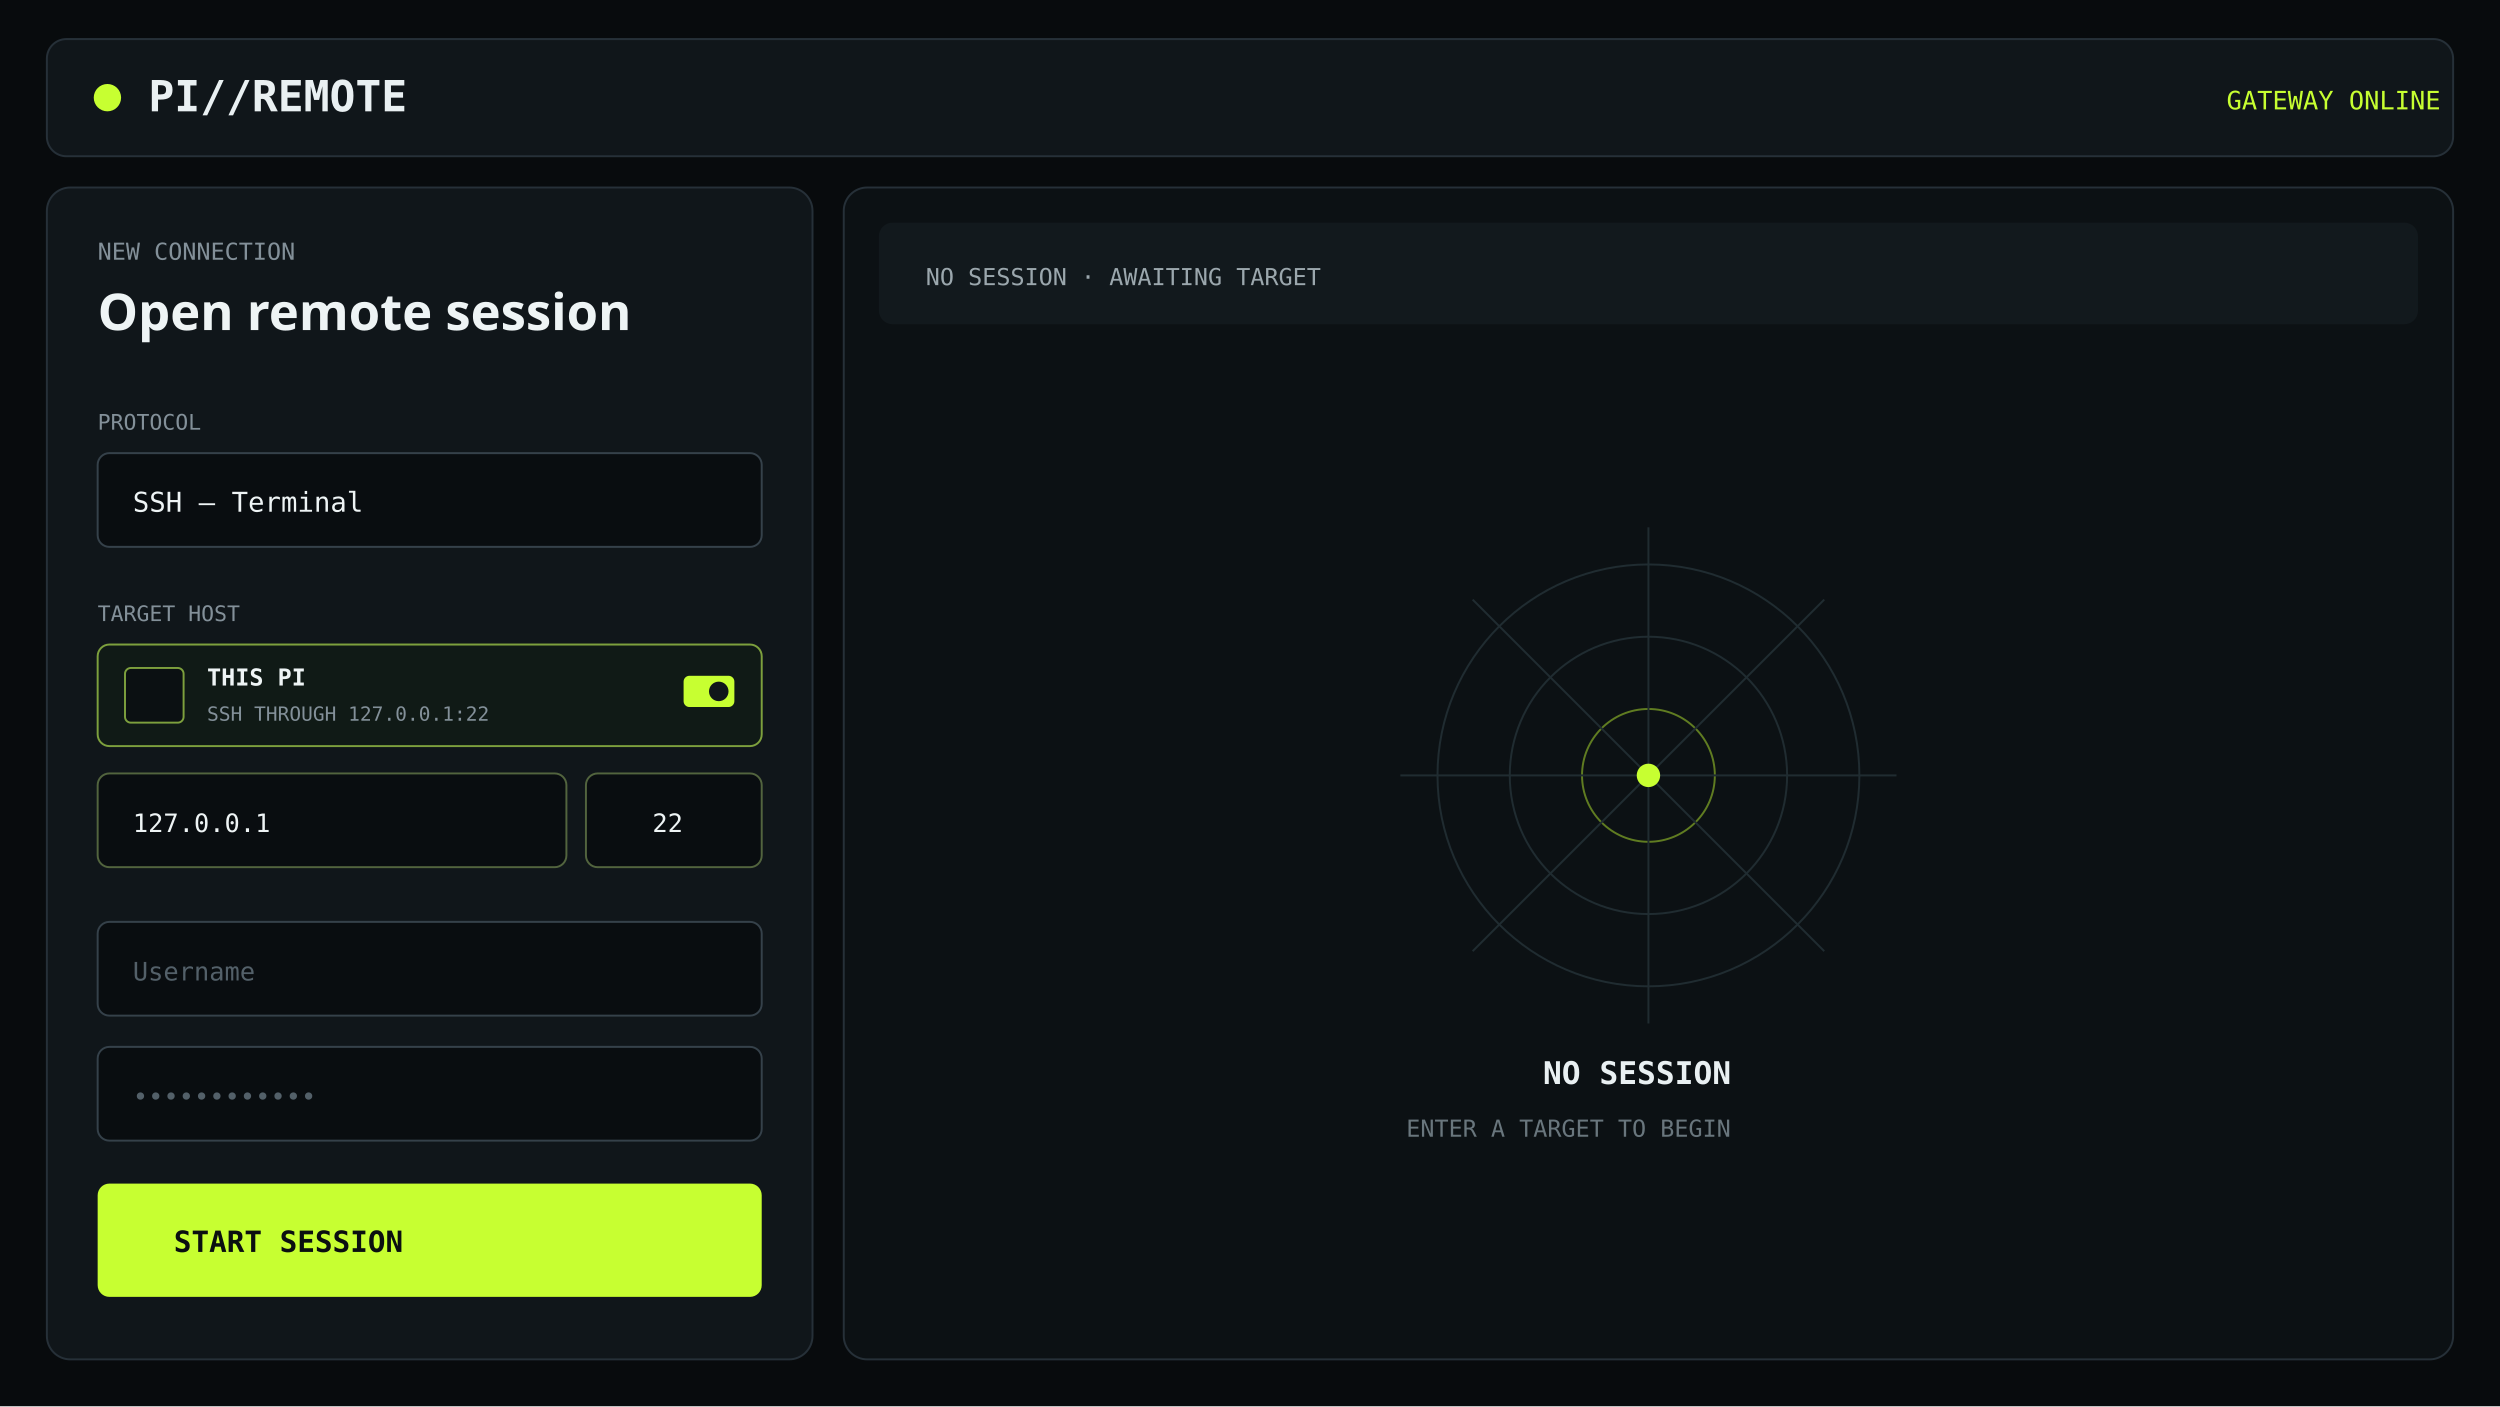
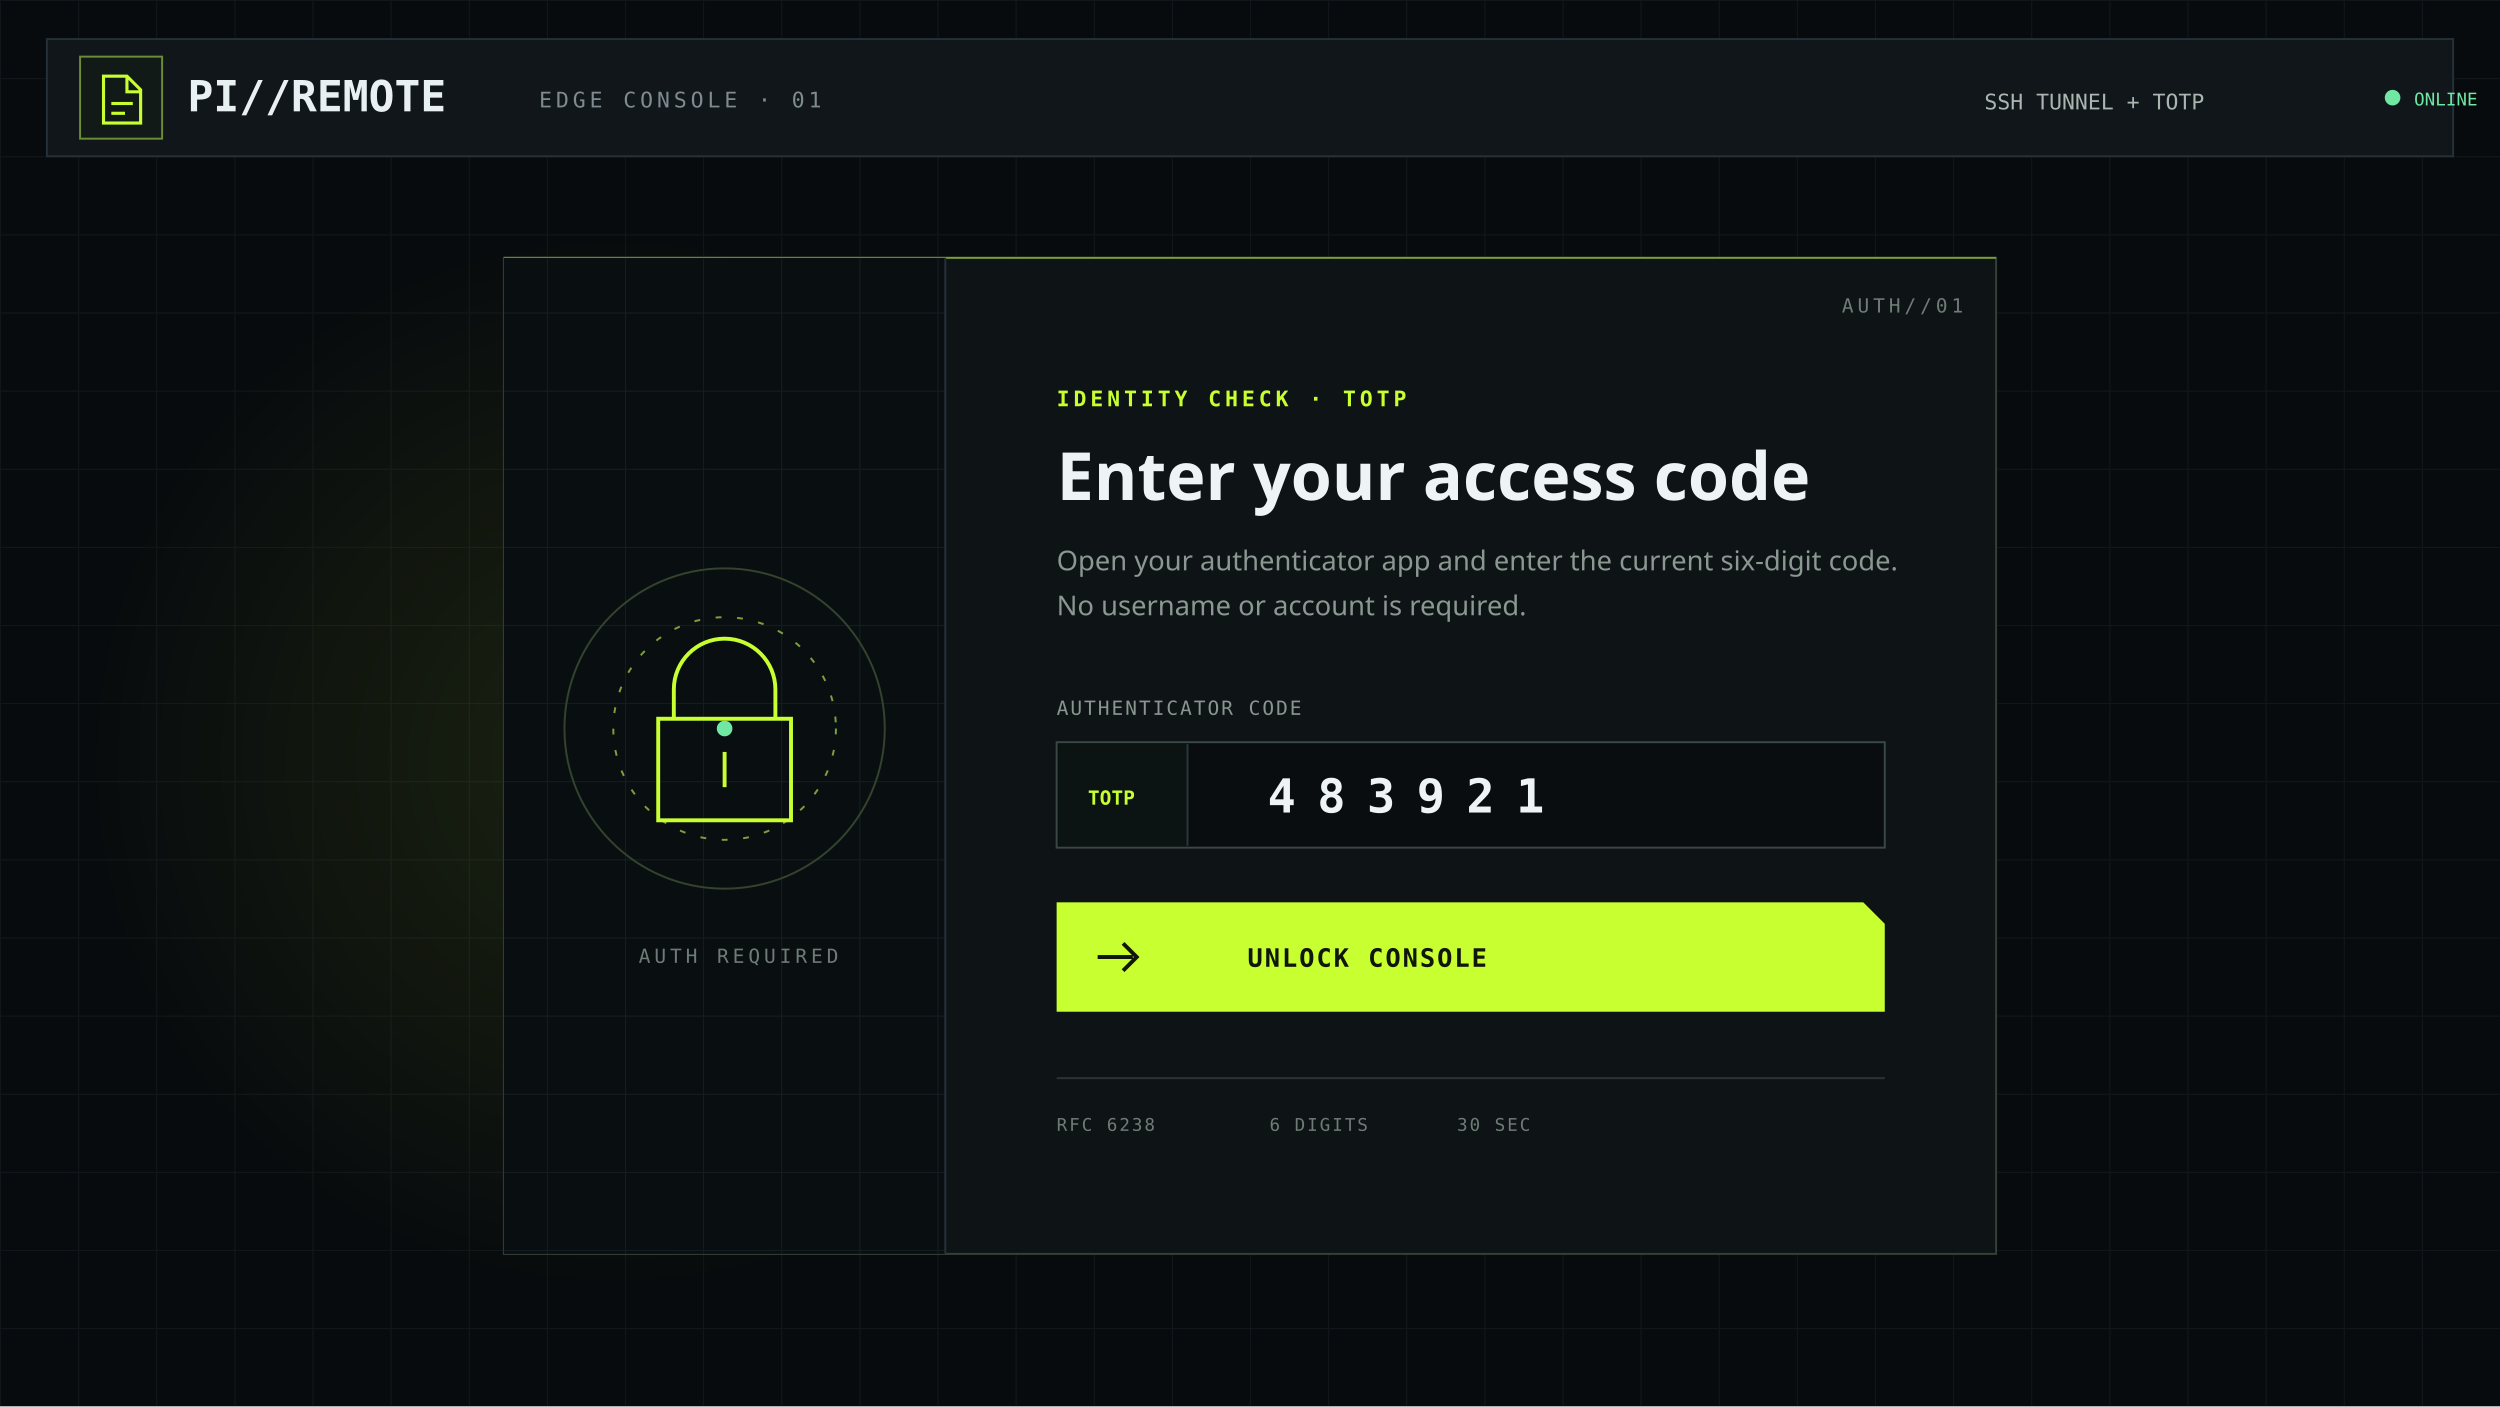
<svg xmlns="http://www.w3.org/2000/svg" width="1280" height="720" viewBox="0 0 1280 720" role="img" aria-labelledby="title desc">
+   <defs>
+     <pattern id="grid" width="40" height="40" patternUnits="userSpaceOnUse">
+       <path d="M40 0H0v40" fill="none" stroke="#182226" stroke-width="1" />
+     </pattern>
+     <radialGradient id="glow" cx="50%" cy="50%" r="50%">
+       <stop offset="0" stop-color="#c7ff31" stop-opacity=".1" />
+       <stop offset="1" stop-color="#c7ff31" stop-opacity="0" />
+     </radialGradient>
+   </defs>
  <rect width="1280" height="720" fill="#080b0d" />
-   <rect x="24" y="20" width="1232" height="60" rx="10" fill="#10161a" stroke="#263038" />
-   <circle cx="55" cy="50" r="7" fill="#c7ff31" />
-   <text x="76" y="57" fill="#e9f0f2" font-family="monospace" font-size="22" font-weight="700">PI//REMOTE</text>
-   <text x="1140" y="56" fill="#c7ff31" font-family="monospace" font-size="13">GATEWAY ONLINE</text>
-   <rect x="24" y="96" width="392" height="600" rx="12" fill="#10161a" stroke="#263038" />
-   <text x="50" y="133" fill="#839099" font-family="monospace" font-size="12">NEW CONNECTION</text>
-   <text x="50" y="169" fill="#eef4f5" font-family="sans-serif" font-size="26" font-weight="700">Open remote session</text>
-   <text x="50" y="220" fill="#839099" font-family="monospace" font-size="11">PROTOCOL</text>
-   <rect x="50" y="232" width="340" height="48" rx="6" fill="#090d10" stroke="#35414a" />
-   <text x="68" y="262" fill="#eef4f5" font-family="monospace" font-size="14">SSH — Terminal</text>
-   <text x="50" y="318" fill="#839099" font-family="monospace" font-size="11">TARGET HOST</text>
-   <rect x="50" y="330" width="340" height="52" rx="6" fill="#101a16" stroke="#7da03d" />
-   <rect x="64" y="342" width="30" height="28" rx="3" fill="#0b1012" stroke="#7da03d" />
-   <text x="106" y="351" fill="#eef4f5" font-family="monospace" font-size="12" font-weight="700">THIS PI</text>
-   <text x="106" y="369" fill="#839099" font-family="monospace" font-size="10">SSH THROUGH 127.0.0.1:22</text>
-   <rect x="350" y="346" width="26" height="16" rx="3" fill="#c7ff31" />
-   <circle cx="368" cy="354" r="5" fill="#10161a" />
-   <rect x="50" y="396" width="240" height="48" rx="6" fill="#090d10" stroke="#52643e" />
-   <text x="68" y="426" fill="#eef4f5" font-family="monospace" font-size="13">127.0.0.1</text>
-   <rect x="300" y="396" width="90" height="48" rx="6" fill="#090d10" stroke="#52643e" />
-   <text x="334" y="426" fill="#eef4f5" font-family="monospace" font-size="13">22</text>
-   <rect x="50" y="472" width="340" height="48" rx="6" fill="#090d10" stroke="#35414a" />
-   <text x="68" y="502" fill="#536069" font-family="monospace" font-size="13">Username</text>
-   <rect x="50" y="536" width="340" height="48" rx="6" fill="#090d10" stroke="#35414a" />
-   <text x="68" y="566" fill="#536069" font-family="monospace" font-size="13">••••••••••••</text>
-   <rect x="50" y="606" width="340" height="58" rx="6" fill="#c7ff31" />
-   <text x="89" y="641" fill="#0b0f10" font-family="monospace" font-size="15" font-weight="700">START SESSION</text>
-   <rect x="432" y="96" width="824" height="600" rx="12" fill="#0c1114" stroke="#263038" />
-   <rect x="450" y="114" width="788" height="52" rx="7" fill="#12191d" />
-   <text x="474" y="146" fill="#9ba7ad" font-family="monospace" font-size="12">NO SESSION  ·  AWAITING TARGET</text>
-   <circle cx="844" cy="397" r="108" fill="none" stroke="#202c31" />
-   <circle cx="844" cy="397" r="71" fill="none" stroke="#202c31" />
-   <circle cx="844" cy="397" r="34" fill="none" stroke="#c7ff31" stroke-opacity=".45" />
-   <path d="M844 270V524M717 397H971M754 307L934 487M934 307L754 487" stroke="#202c31" />
-   <circle cx="844" cy="397" r="6" fill="#c7ff31" />
-   <text x="790" y="555" fill="#e9f0f2" font-family="monospace" font-size="16" font-weight="700">NO SESSION</text>
-   <text x="720" y="582" fill="#69767d" font-family="monospace" font-size="12">ENTER A TARGET TO BEGIN</text>
+   <rect width="1280" height="720" fill="url(#grid)" opacity=".5" />
+   <circle cx="315" cy="390" r="270" fill="url(#glow)" />
+   <rect x="24" y="20" width="1232" height="60" fill="#10161a" stroke="#263038" />
+   <rect x="41" y="29" width="42" height="42" fill="#111a17" stroke="#6c8d36" />
+   <path d="M53 39h12l7 7v17H53zM65 39v8h7M57 53h11M57 58h7" fill="none" stroke="#c7ff31" stroke-width="1.6" />
+   <text x="96" y="57" fill="#e9f0f2" font-family="monospace" font-size="22" font-weight="700">PI//REMOTE</text>
+   <text x="276" y="55" fill="#7f8b91" font-family="monospace" font-size="11" letter-spacing="2">EDGE CONSOLE · 01</text>
+   <text x="1016" y="56" fill="#aab6b0" font-family="monospace" font-size="11">SSH TUNNEL + TOTP</text>
+   <circle cx="1225" cy="50" r="4" fill="#70e7a2" />
+   <text x="1236" y="54" fill="#70e7a2" font-family="monospace" font-size="9">ONLINE</text>
+   <rect x="258" y="132" width="764" height="510" fill="#0e1416" stroke="#334037" />
+   <line x1="258" y1="132" x2="1022" y2="132" stroke="#c7ff31" stroke-opacity=".5" />
+   <text x="943" y="160" fill="#6e7c75" font-family="monospace" font-size="10" letter-spacing="2">AUTH//01</text>
+   <rect x="258" y="132" width="226" height="510" fill="#090f11" />
+   <rect x="258" y="132" width="226" height="510" fill="url(#grid)" opacity=".75" />
+   <line x1="484" y1="132" x2="484" y2="642" stroke="#263038" />
+   <circle cx="371" cy="373" r="82" fill="none" stroke="#33432d" />
+   <circle cx="371" cy="373" r="57" fill="none" stroke="#7da03d" stroke-dasharray="3 8" />
+   <circle cx="371" cy="373" r="4" fill="#70e7a2" />
+   <path d="M345 368v-15a26 26 0 0 1 52 0v15M337 368h68v52h-68zM371 385v18" fill="none" stroke="#c7ff31" stroke-width="2" />
+   <text x="327" y="493" fill="#6f7c76" font-family="monospace" font-size="10" letter-spacing="2">AUTH REQUIRED</text>
+   <text x="541" y="208" fill="#c7ff31" font-family="monospace" font-size="11" font-weight="700" letter-spacing="2">IDENTITY CHECK · TOTP</text>
+   <text x="541" y="256" fill="#eef4f5" font-family="sans-serif" font-size="34" font-weight="700">Enter your access code</text>
+   <text x="541" y="292" fill="#8b9791" font-family="sans-serif" font-size="14">Open your authenticator app and enter the current six-digit code.</text>
+   <text x="541" y="315" fill="#8b9791" font-family="sans-serif" font-size="14">No username or account is required.</text>
+   <text x="541" y="366" fill="#89968f" font-family="monospace" font-size="10" letter-spacing="1">AUTHENTICATOR CODE</text>
+   <rect x="541" y="380" width="424" height="54" fill="#090d10" stroke="#3a4843" />
+   <rect x="542" y="381" width="66" height="52" fill="#0c1413" />
+   <line x1="608" y1="381" x2="608" y2="433" stroke="#2c3738" />
+   <text x="557" y="412" fill="#c7ff31" font-family="monospace" font-size="10" font-weight="700">TOTP</text>
+   <text x="649" y="416" fill="#eef4f5" font-family="monospace" font-size="24" font-weight="700" letter-spacing="11">483921</text>
+   <path d="M541 462h413l11 11v45H541z" fill="#c7ff31" />
+   <path d="M562 490h18M575 483l7 7-7 7" fill="none" stroke="#10160a" stroke-width="2" />
+   <text x="700" y="495" fill="#10160a" font-family="monospace" font-size="13" font-weight="700" text-anchor="middle" letter-spacing="1">UNLOCK CONSOLE</text>
+   <line x1="541" y1="552" x2="965" y2="552" stroke="#293436" />
+   <text x="541" y="579" fill="#6f7b75" font-family="monospace" font-size="9" letter-spacing="1">RFC 6238</text>
+   <text x="650" y="579" fill="#6f7b75" font-family="monospace" font-size="9" letter-spacing="1">6 DIGITS</text>
+   <text x="746" y="579" fill="#6f7b75" font-family="monospace" font-size="9" letter-spacing="1">30 SEC</text>
</svg>
